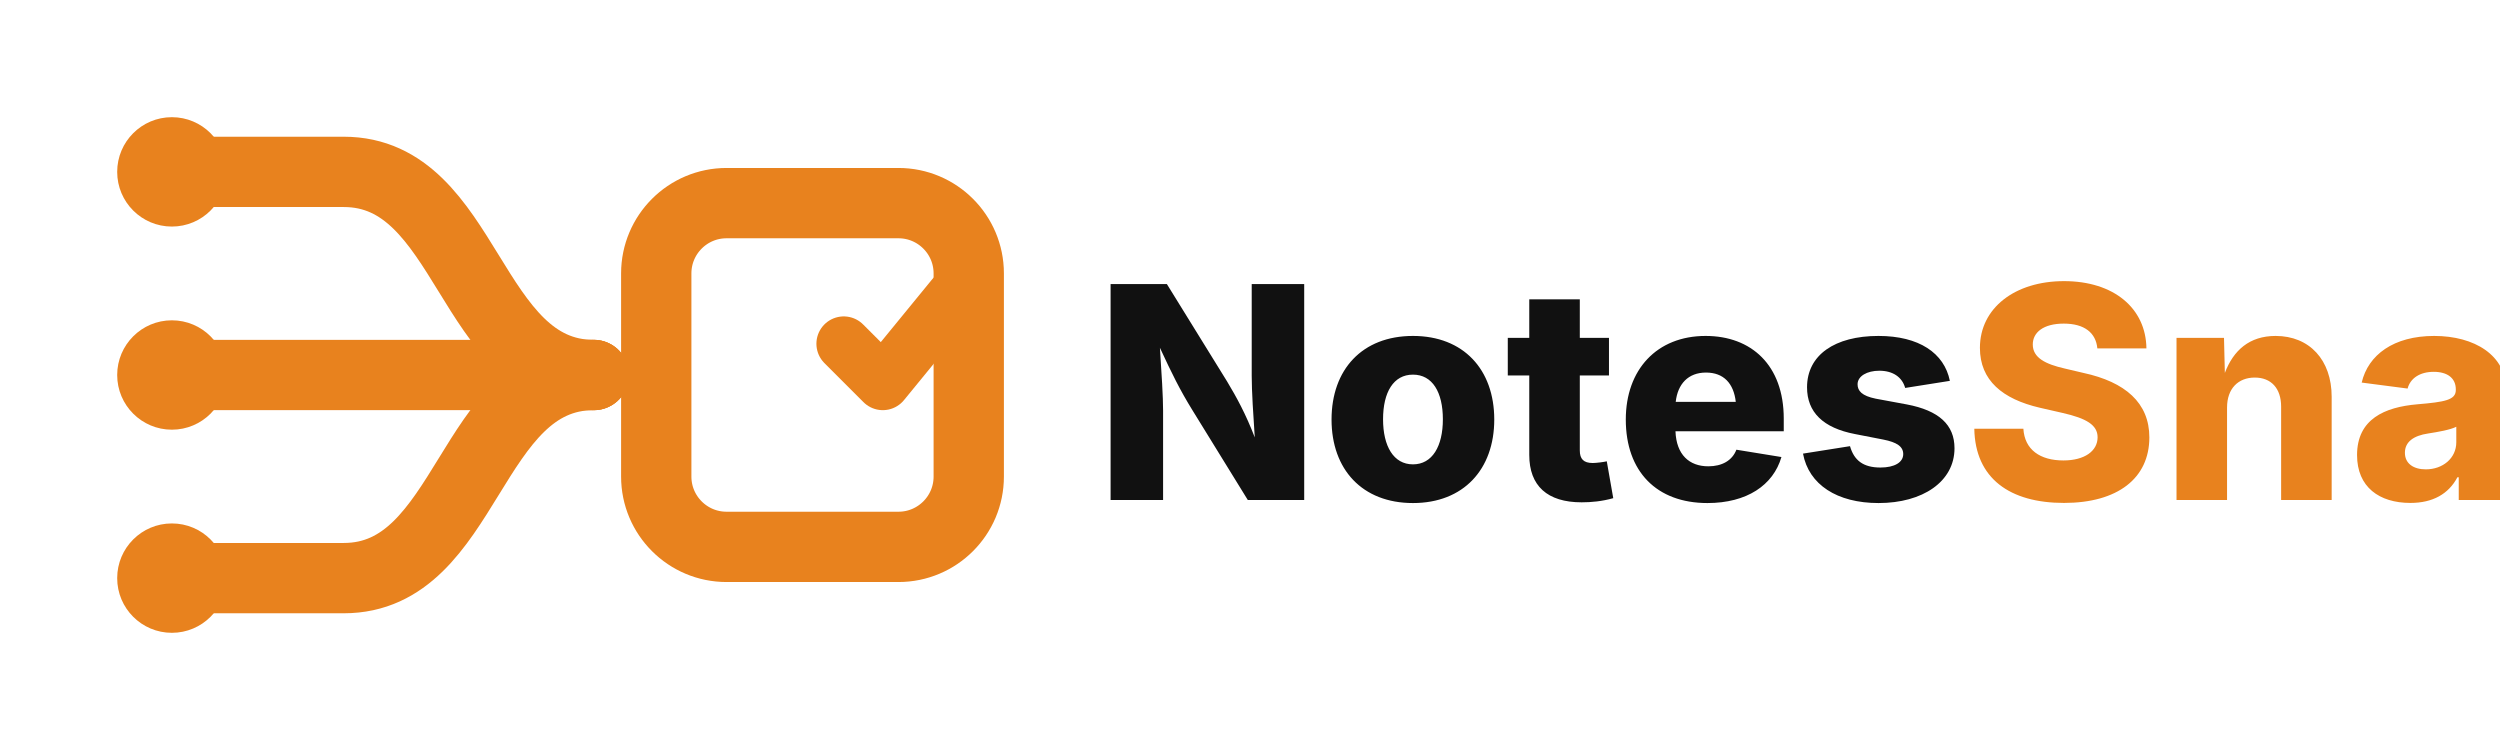
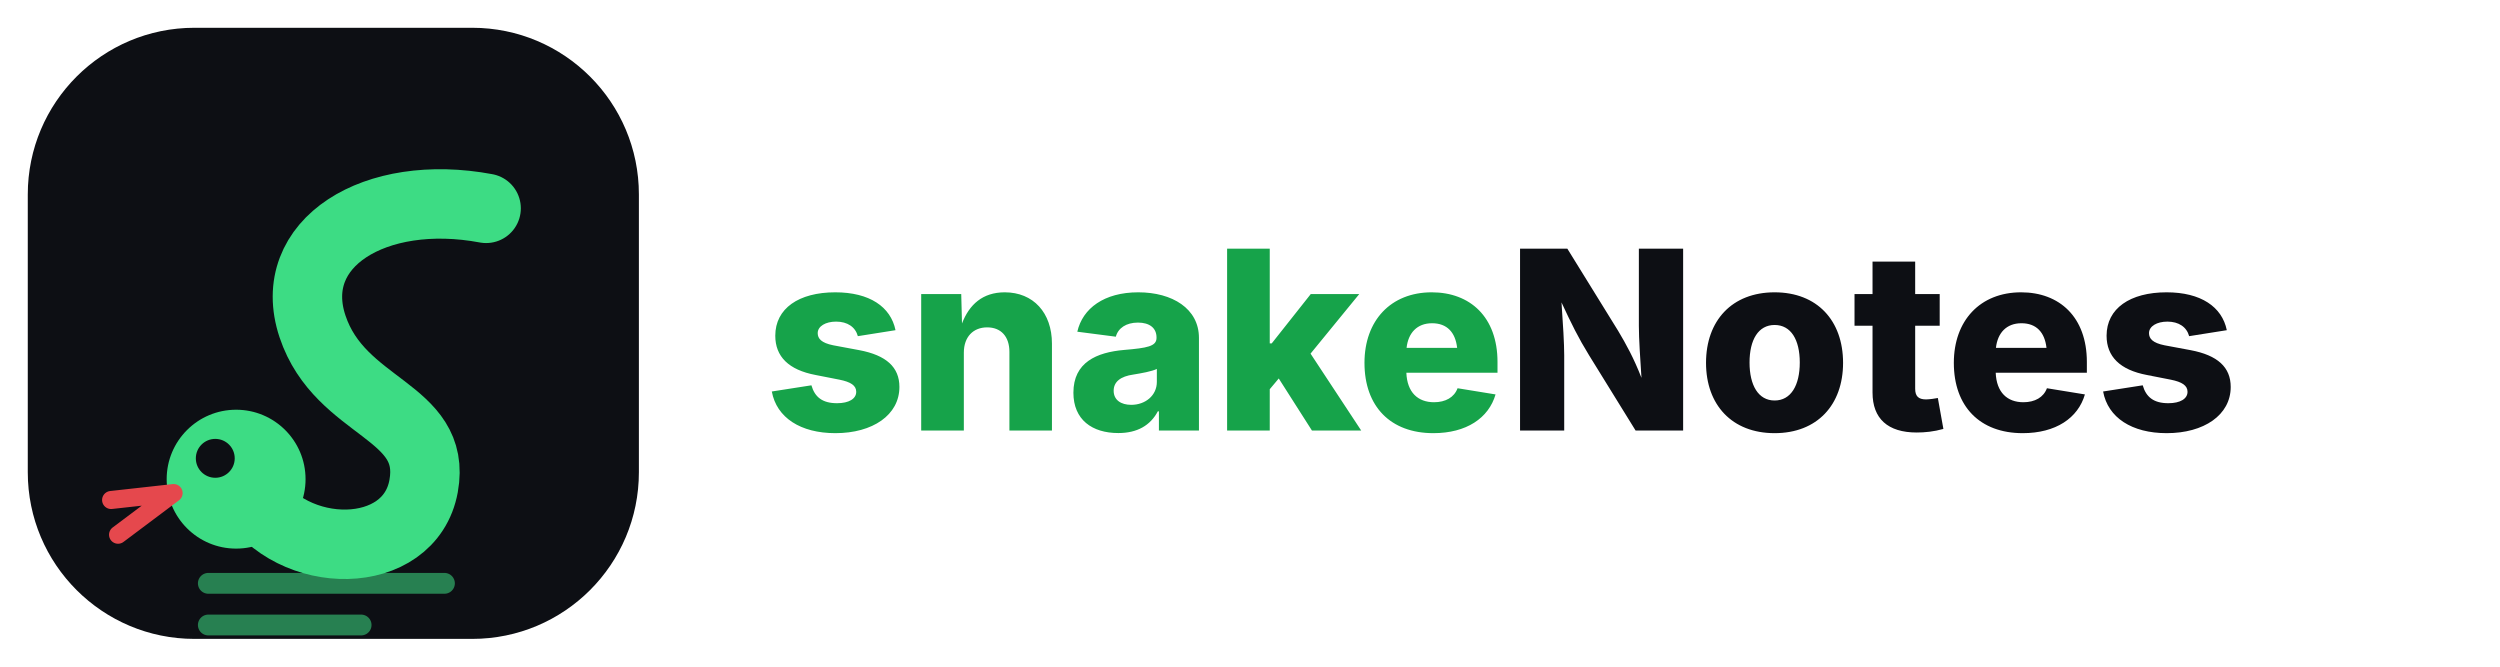
- <svg xmlns="http://www.w3.org/2000/svg" viewBox="0 0 320 96">
-   <g fill="none" stroke="#E8821E" stroke-width="9" stroke-linecap="round">
-     <circle cx="22" cy="22" r="7" fill="#E8821E" stroke="none" />
-     <circle cx="22" cy="48" r="7" fill="#E8821E" stroke="none" />
-     <circle cx="22" cy="74" r="7" fill="#E8821E" stroke="none" />
-     <path d="M22 22 H44 C60 22 60 48 76 48" />
-     <path d="M22 48 H76" />
-     <path d="M22 74 H44 C60 74 60 48 76 48" />
-   </g>
-   <rect x="84" y="26" width="40" height="44" rx="9" fill="none" stroke="#E8821E" stroke-width="9" />
-   <path d="M108 44l5 5 9-11" fill="none" stroke="#E8821E" stroke-width="7" stroke-linecap="round" stroke-linejoin="round" />
-   <text x="140" y="64" font-family="Inter,Segoe UI,Arial,sans-serif" font-size="38" font-weight="800" fill="#111">Notes<tspan fill="#E8821E">Snake</tspan>
+ <svg xmlns="http://www.w3.org/2000/svg" viewBox="0 0 360 96">
+   <rect x="4" y="4" width="88" height="88" rx="24" fill="#0d0f14" />
+   <path d="M70 30 C 54 27, 41 35, 45 47 C 49 59, 63 59, 61 70 C 59 81, 42 81, 36 71" fill="none" stroke="#3DDC84" stroke-width="10" stroke-linecap="round" />
+   <circle cx="34" cy="69" r="10" fill="#3DDC84" />
+   <circle cx="31" cy="66" r="2.8" fill="#0d0f14" />
+   <path d="M25 71 l-9 1 M25 71 l-8 6" stroke="#E5484D" stroke-width="2.6" stroke-linecap="round" />
+   <path d="M30 84 h34 M30 90 h22" stroke="#3DDC84" stroke-width="3" stroke-linecap="round" opacity=".55" />
+   <text x="110" y="62" font-family="Inter,Segoe UI,Arial,sans-serif" font-size="36" font-weight="800" fill="#16a34a">snake<tspan fill="#0d0f14">Notes</tspan>
  </text>
</svg>
